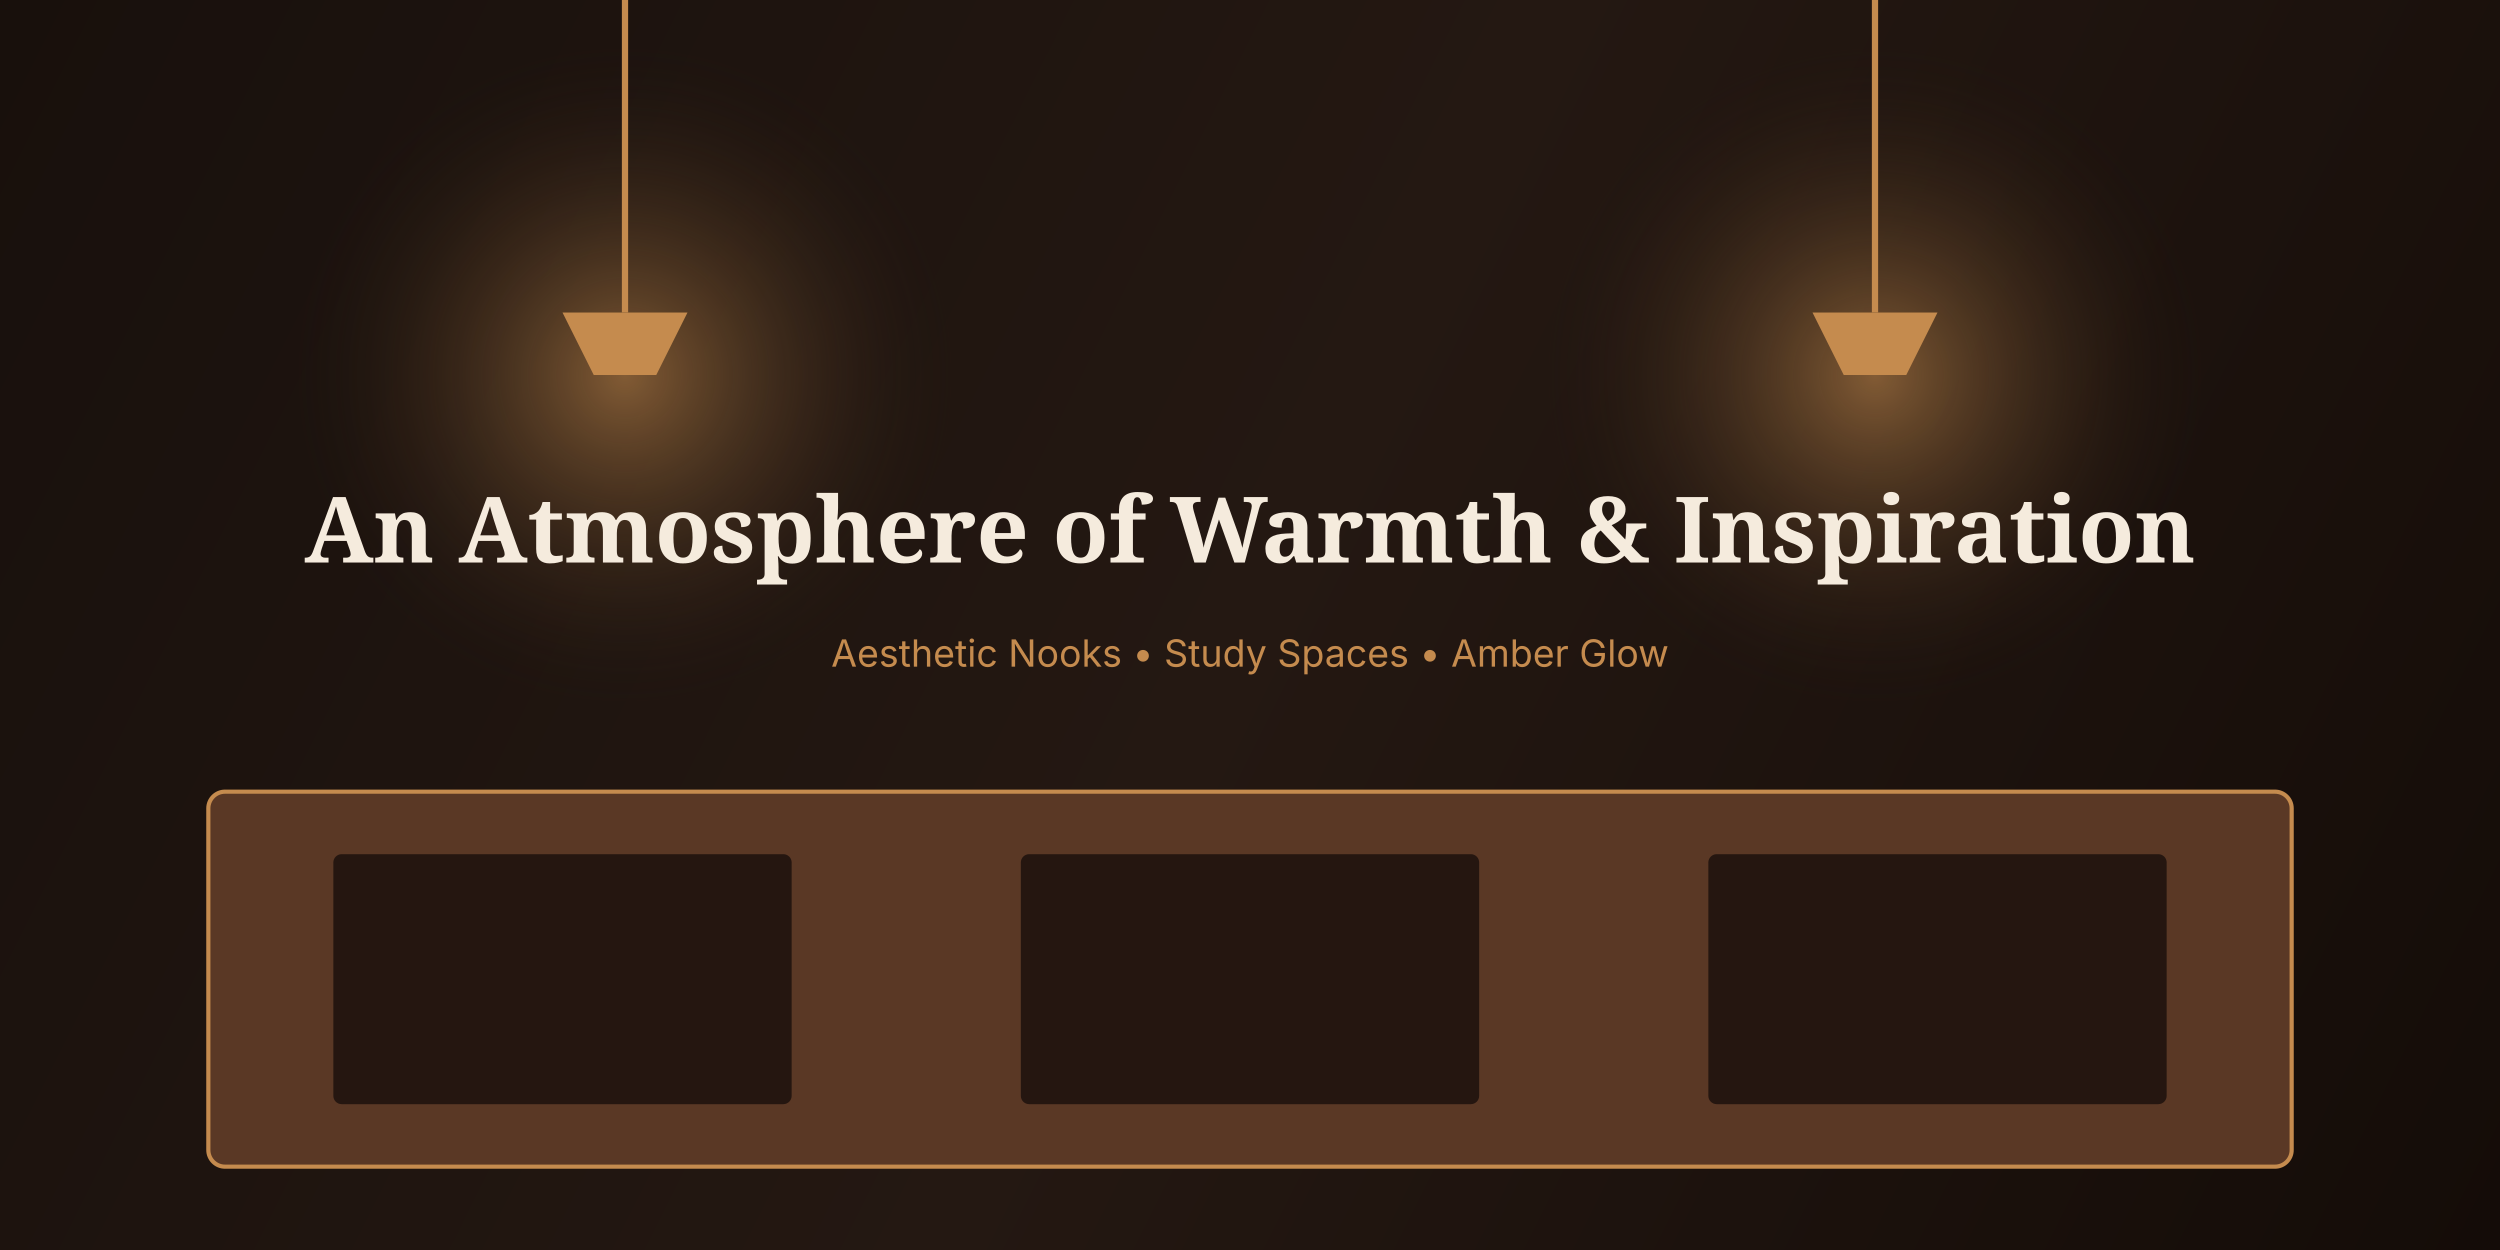
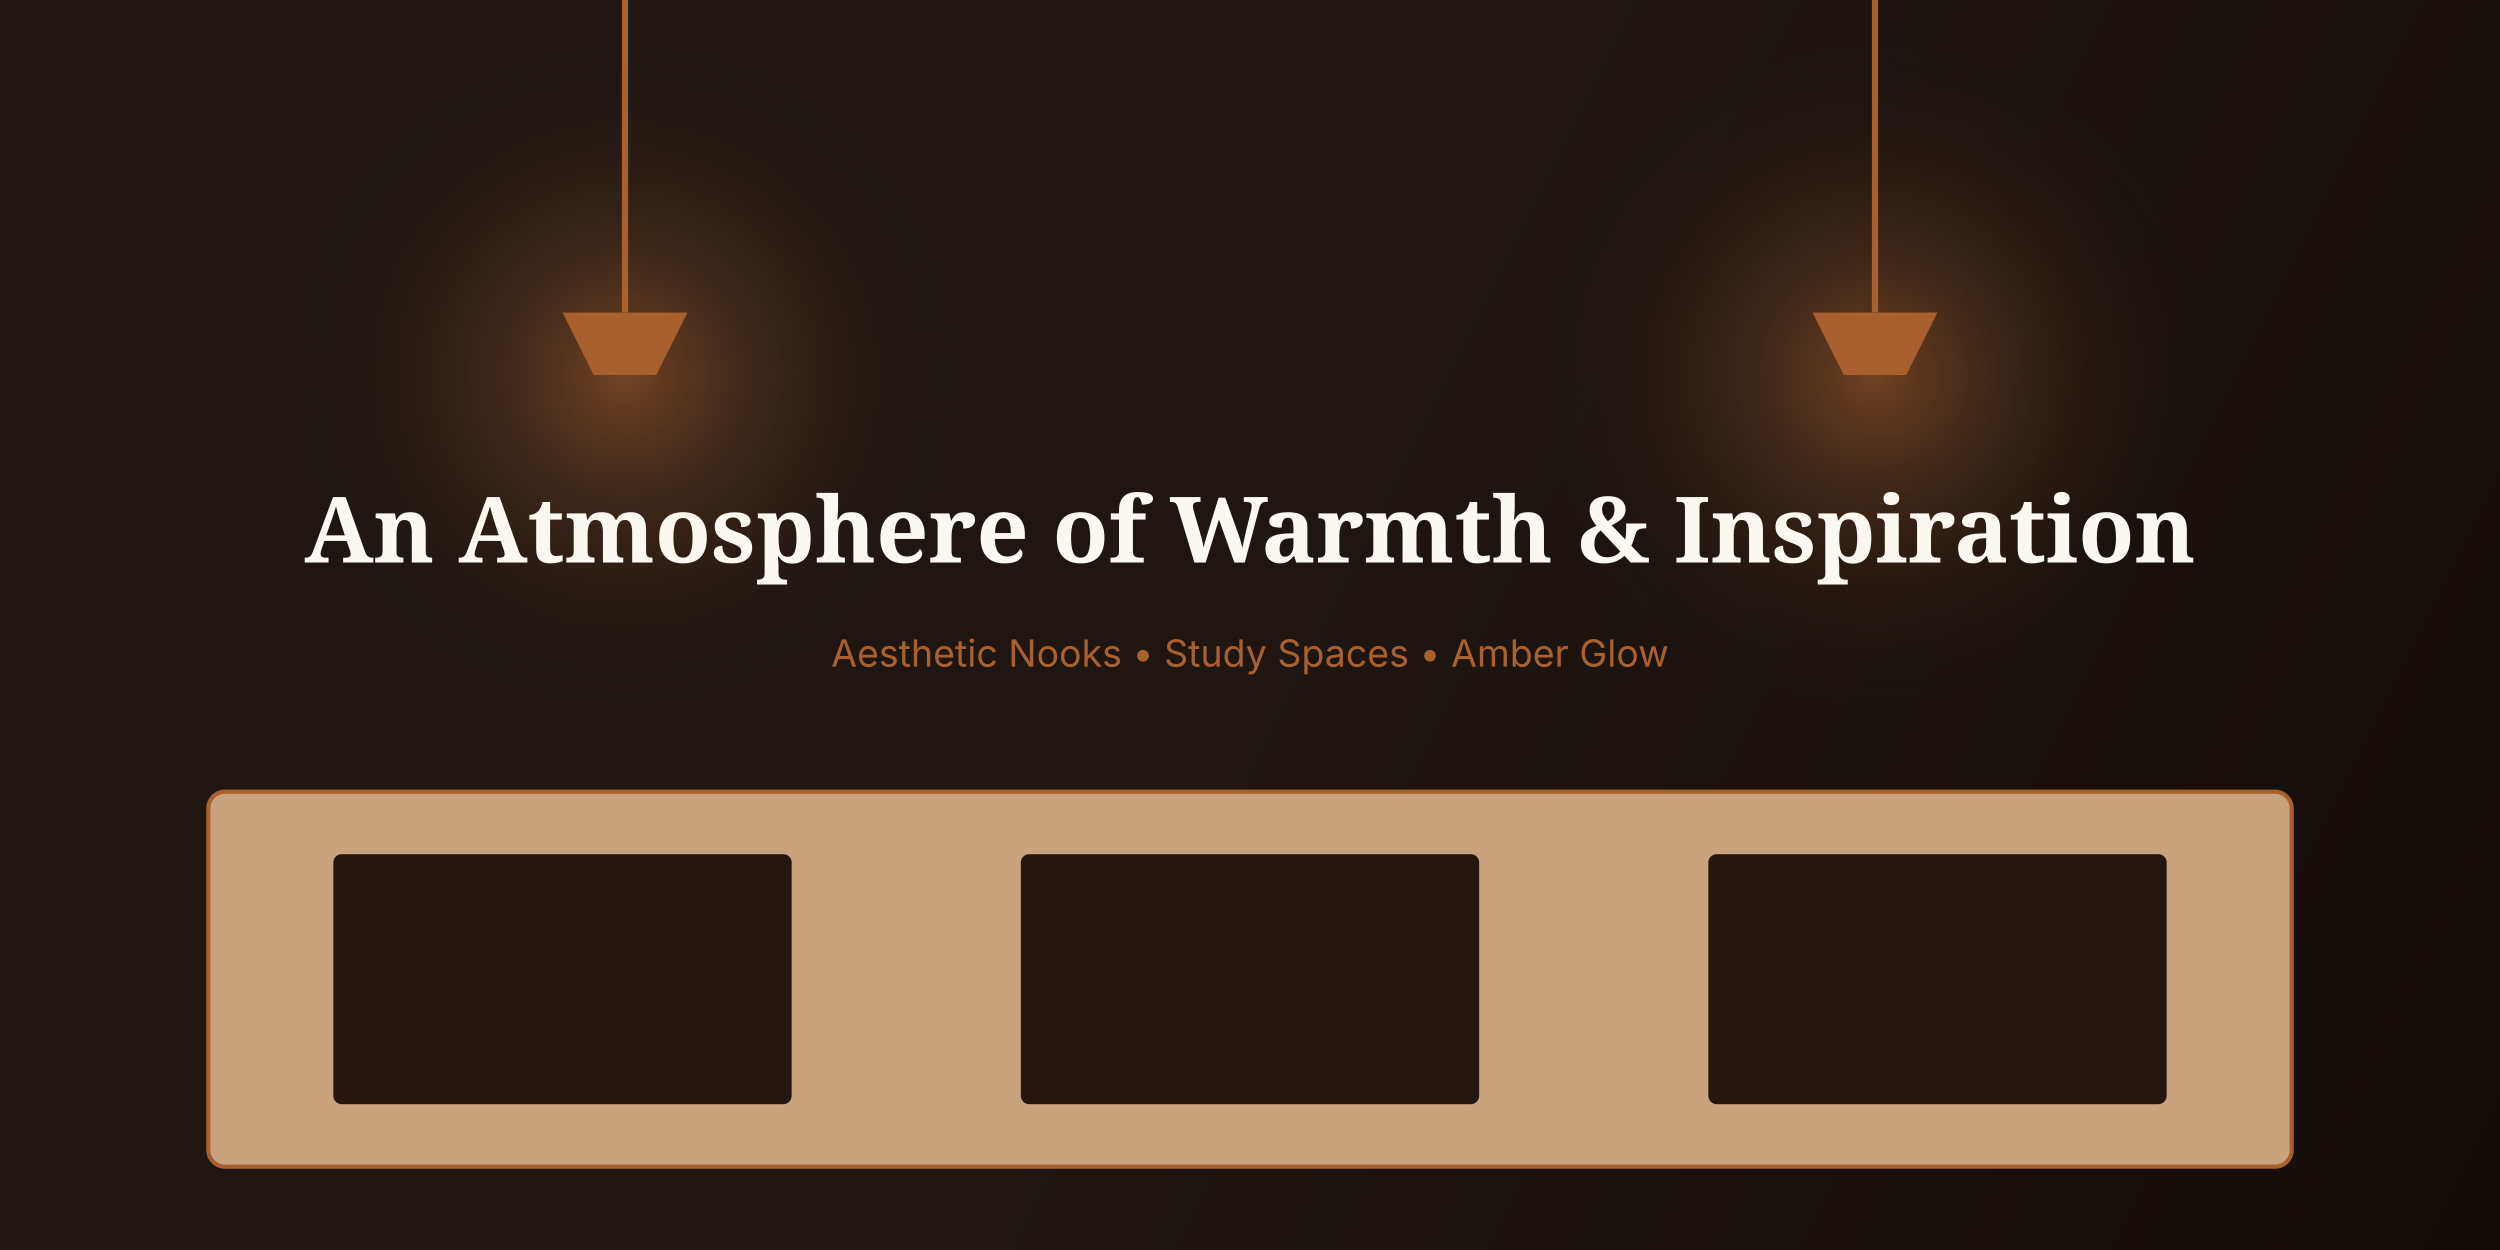
<svg xmlns="http://www.w3.org/2000/svg" viewBox="0 0 1200 600" fill="none">
  <defs>
    <linearGradient id="atmoG" x1="0" y1="0" x2="1200" y2="600" gradientUnits="userSpaceOnUse">
-       <stop stop-color="#18100C" />
-       <stop offset="0.5" stop-color="#241812" />
+       <stop stop-color="#1F1612" />
+       <stop offset="0.5" stop-color="#1F1612" />
      <stop offset="1" stop-color="#140C08" />
    </linearGradient>
    <radialGradient id="lampG1" cx="300" cy="180" r="160" gradientUnits="userSpaceOnUse">
-       <stop stop-color="#C58B4E" stop-opacity="0.6" />
-       <stop offset="1" stop-color="#241812" stop-opacity="0" />
+       <stop stop-color="#A8612E" stop-opacity="0.6" />
+       <stop offset="1" stop-color="#1F1612" stop-opacity="0" />
    </radialGradient>
    <radialGradient id="lampG2" cx="900" cy="180" r="160" gradientUnits="userSpaceOnUse">
-       <stop stop-color="#C58B4E" stop-opacity="0.6" />
-       <stop offset="1" stop-color="#241812" stop-opacity="0" />
+       <stop stop-color="#A8612E" stop-opacity="0.6" />
+       <stop offset="1" stop-color="#1F1612" stop-opacity="0" />
    </radialGradient>
  </defs>
  <rect width="1200" height="600" fill="url(#atmoG)" />
  <circle cx="300" cy="180" r="160" fill="url(#lampG1)" />
  <circle cx="900" cy="180" r="160" fill="url(#lampG2)" />
-   <line x1="300" y1="0" x2="300" y2="150" stroke="#C58B4E" stroke-width="3" />
-   <path d="M270 150 h60 l-15 30 h-30 z" fill="#C58B4E" />
-   <line x1="900" y1="0" x2="900" y2="150" stroke="#C58B4E" stroke-width="3" />
-   <path d="M870 150 h60 l-15 30 h-30 z" fill="#C58B4E" />
-   <rect x="100" y="380" width="1000" height="180" rx="8" fill="#5A3825" stroke="#C58B4E" stroke-width="2" />
+   <line x1="300" y1="0" x2="300" y2="150" stroke="#A8612E" stroke-width="3" />
+   <path d="M270 150 h60 l-15 30 h-30 z" fill="#A8612E" />
+   <line x1="900" y1="0" x2="900" y2="150" stroke="#A8612E" stroke-width="3" />
+   <path d="M870 150 h60 l-15 30 h-30 z" fill="#A8612E" />
+   <rect x="100" y="380" width="1000" height="180" rx="8" fill="#C9A27E" stroke="#A8612E" stroke-width="2" />
  <rect x="160" y="410" width="220" height="120" rx="4" fill="#251610" />
  <rect x="490" y="410" width="220" height="120" rx="4" fill="#251610" />
  <rect x="820" y="410" width="220" height="120" rx="4" fill="#251610" />
-   <text x="600" y="270" text-anchor="middle" font-family="'Playfair Display', serif" font-size="44" font-weight="700" fill="#F5EBDD">An Atmosphere of Warmth &amp; Inspiration</text>
-   <text x="600" y="320" text-anchor="middle" font-family="'Inter', sans-serif" font-size="18" fill="#C58B4E">Aesthetic Nooks • Study Spaces • Amber Glow</text>
+   <text x="600" y="270" text-anchor="middle" font-family="'Playfair Display', serif" font-size="44" font-weight="700" fill="#FBF7F1">An Atmosphere of Warmth &amp; Inspiration</text>
+   <text x="600" y="320" text-anchor="middle" font-family="'Inter', sans-serif" font-size="18" fill="#A8612E">Aesthetic Nooks • Study Spaces • Amber Glow</text>
</svg>
